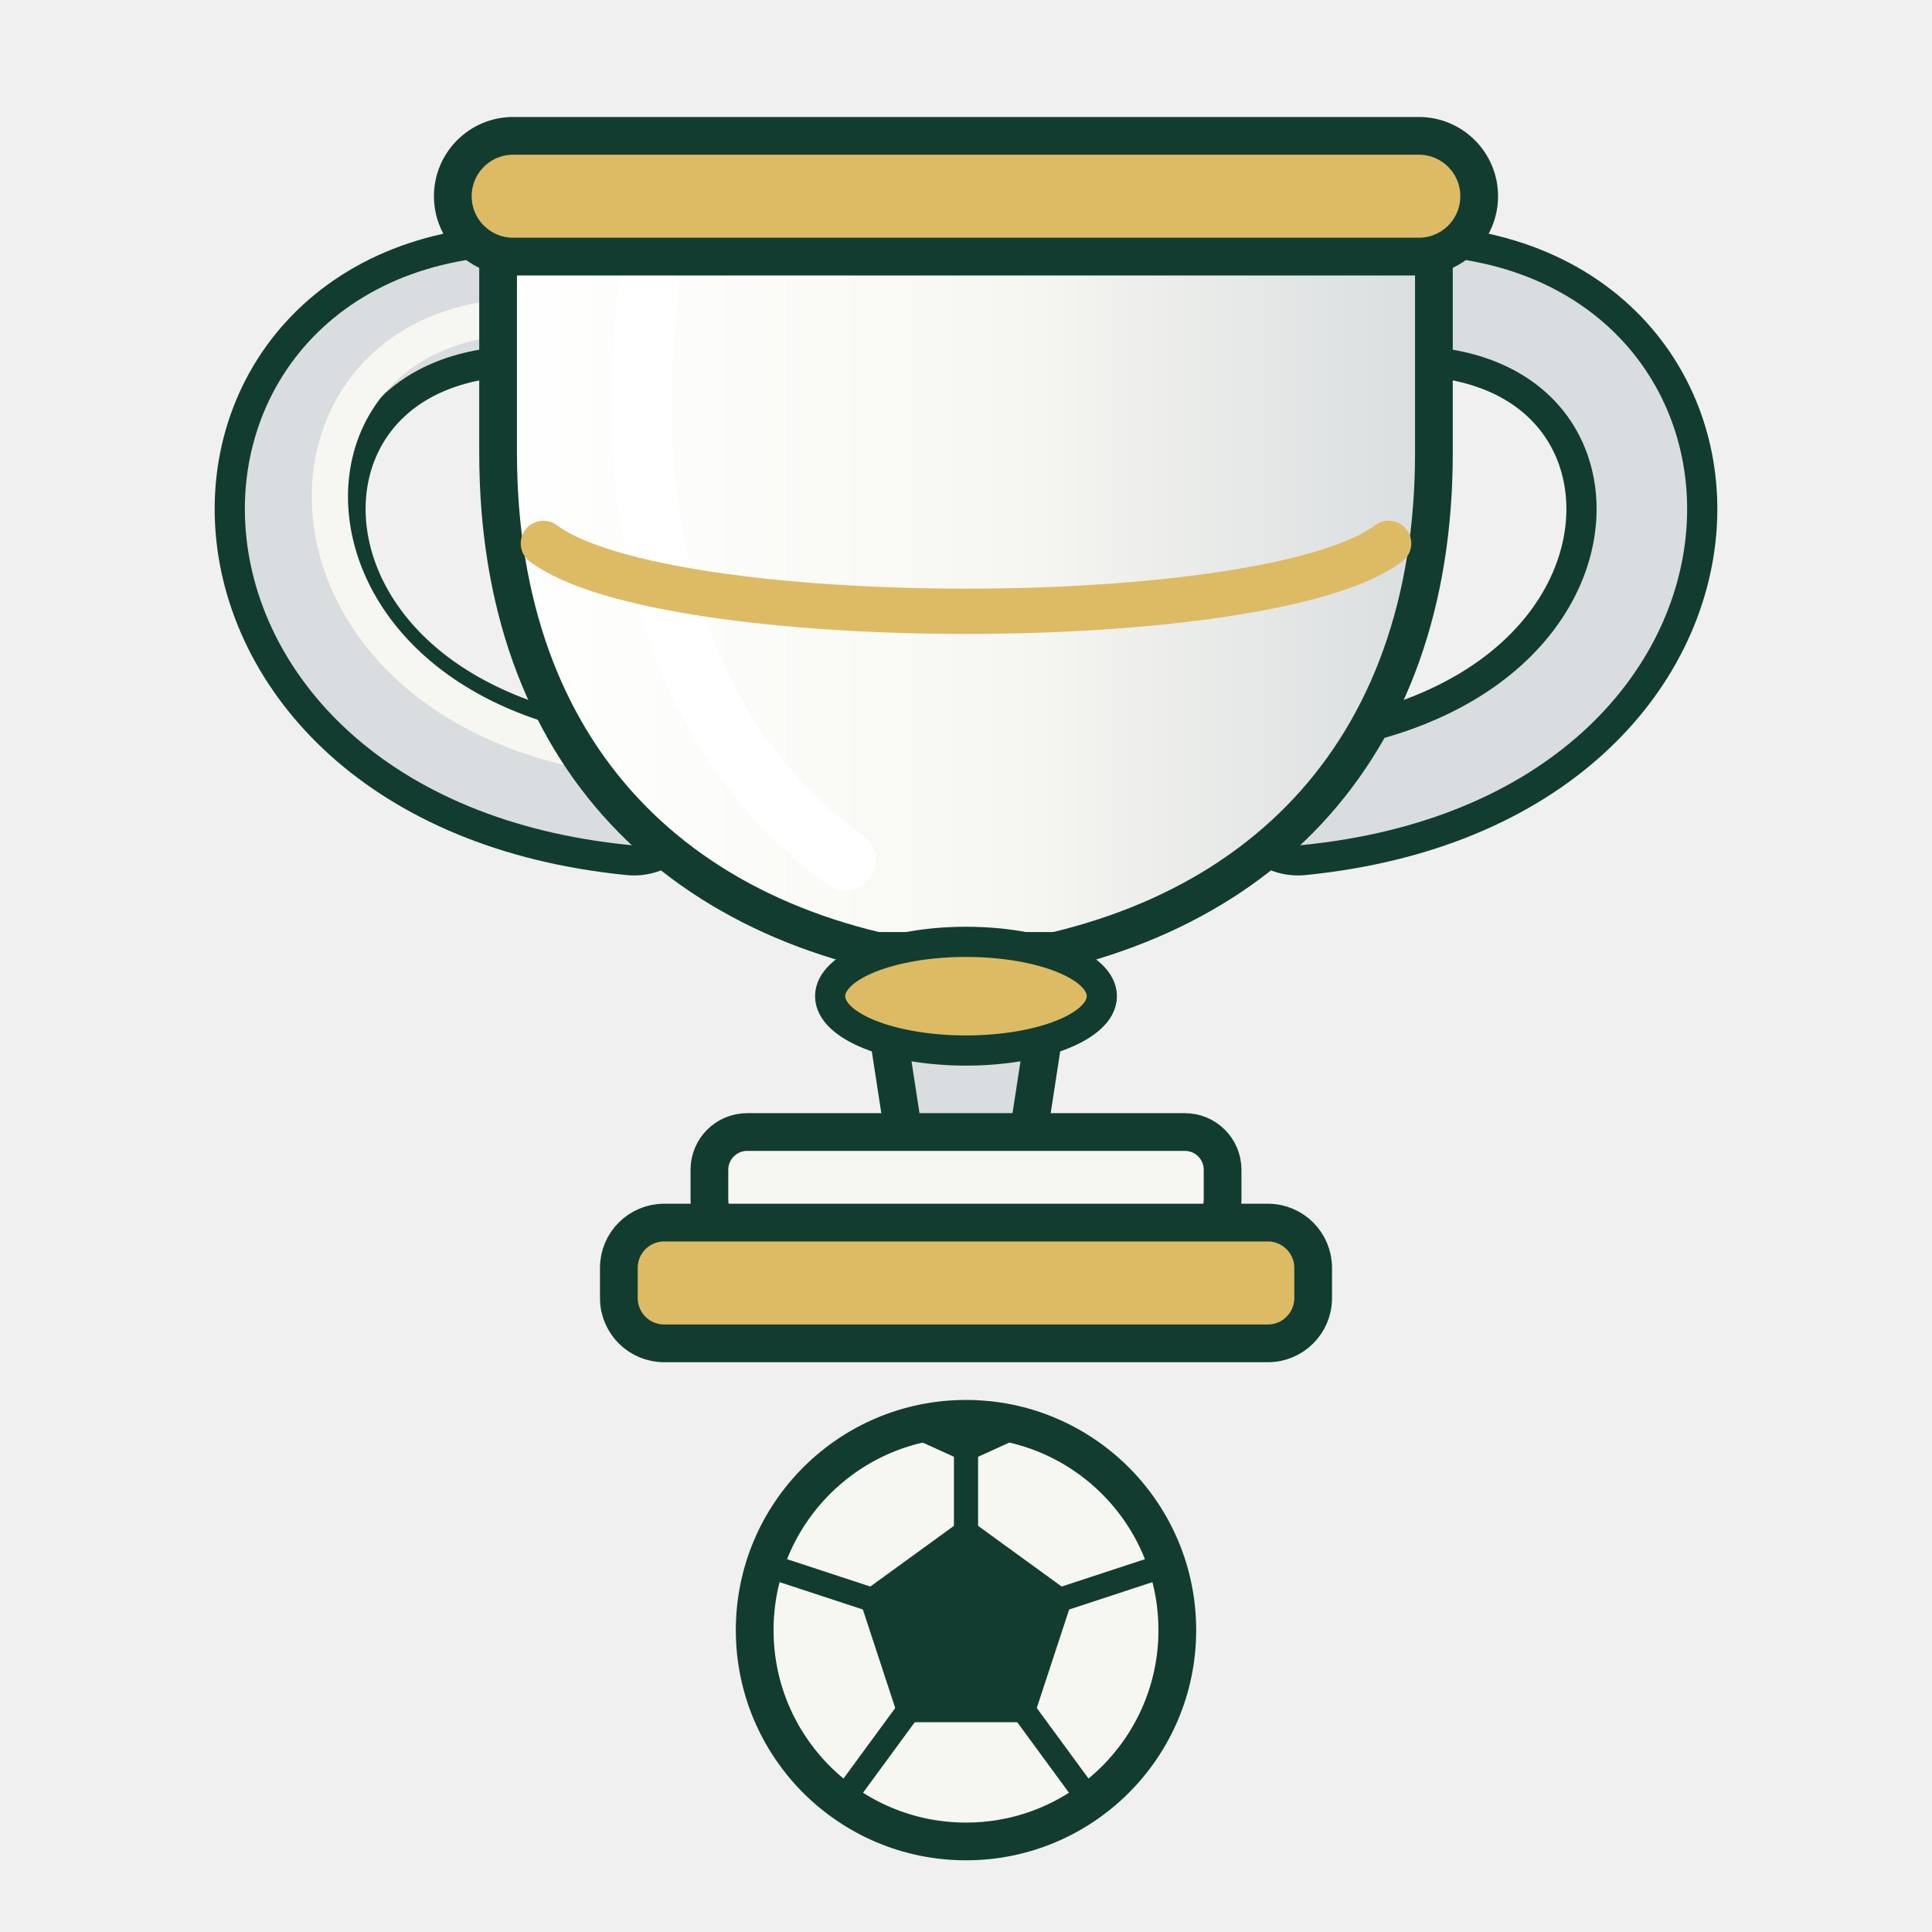
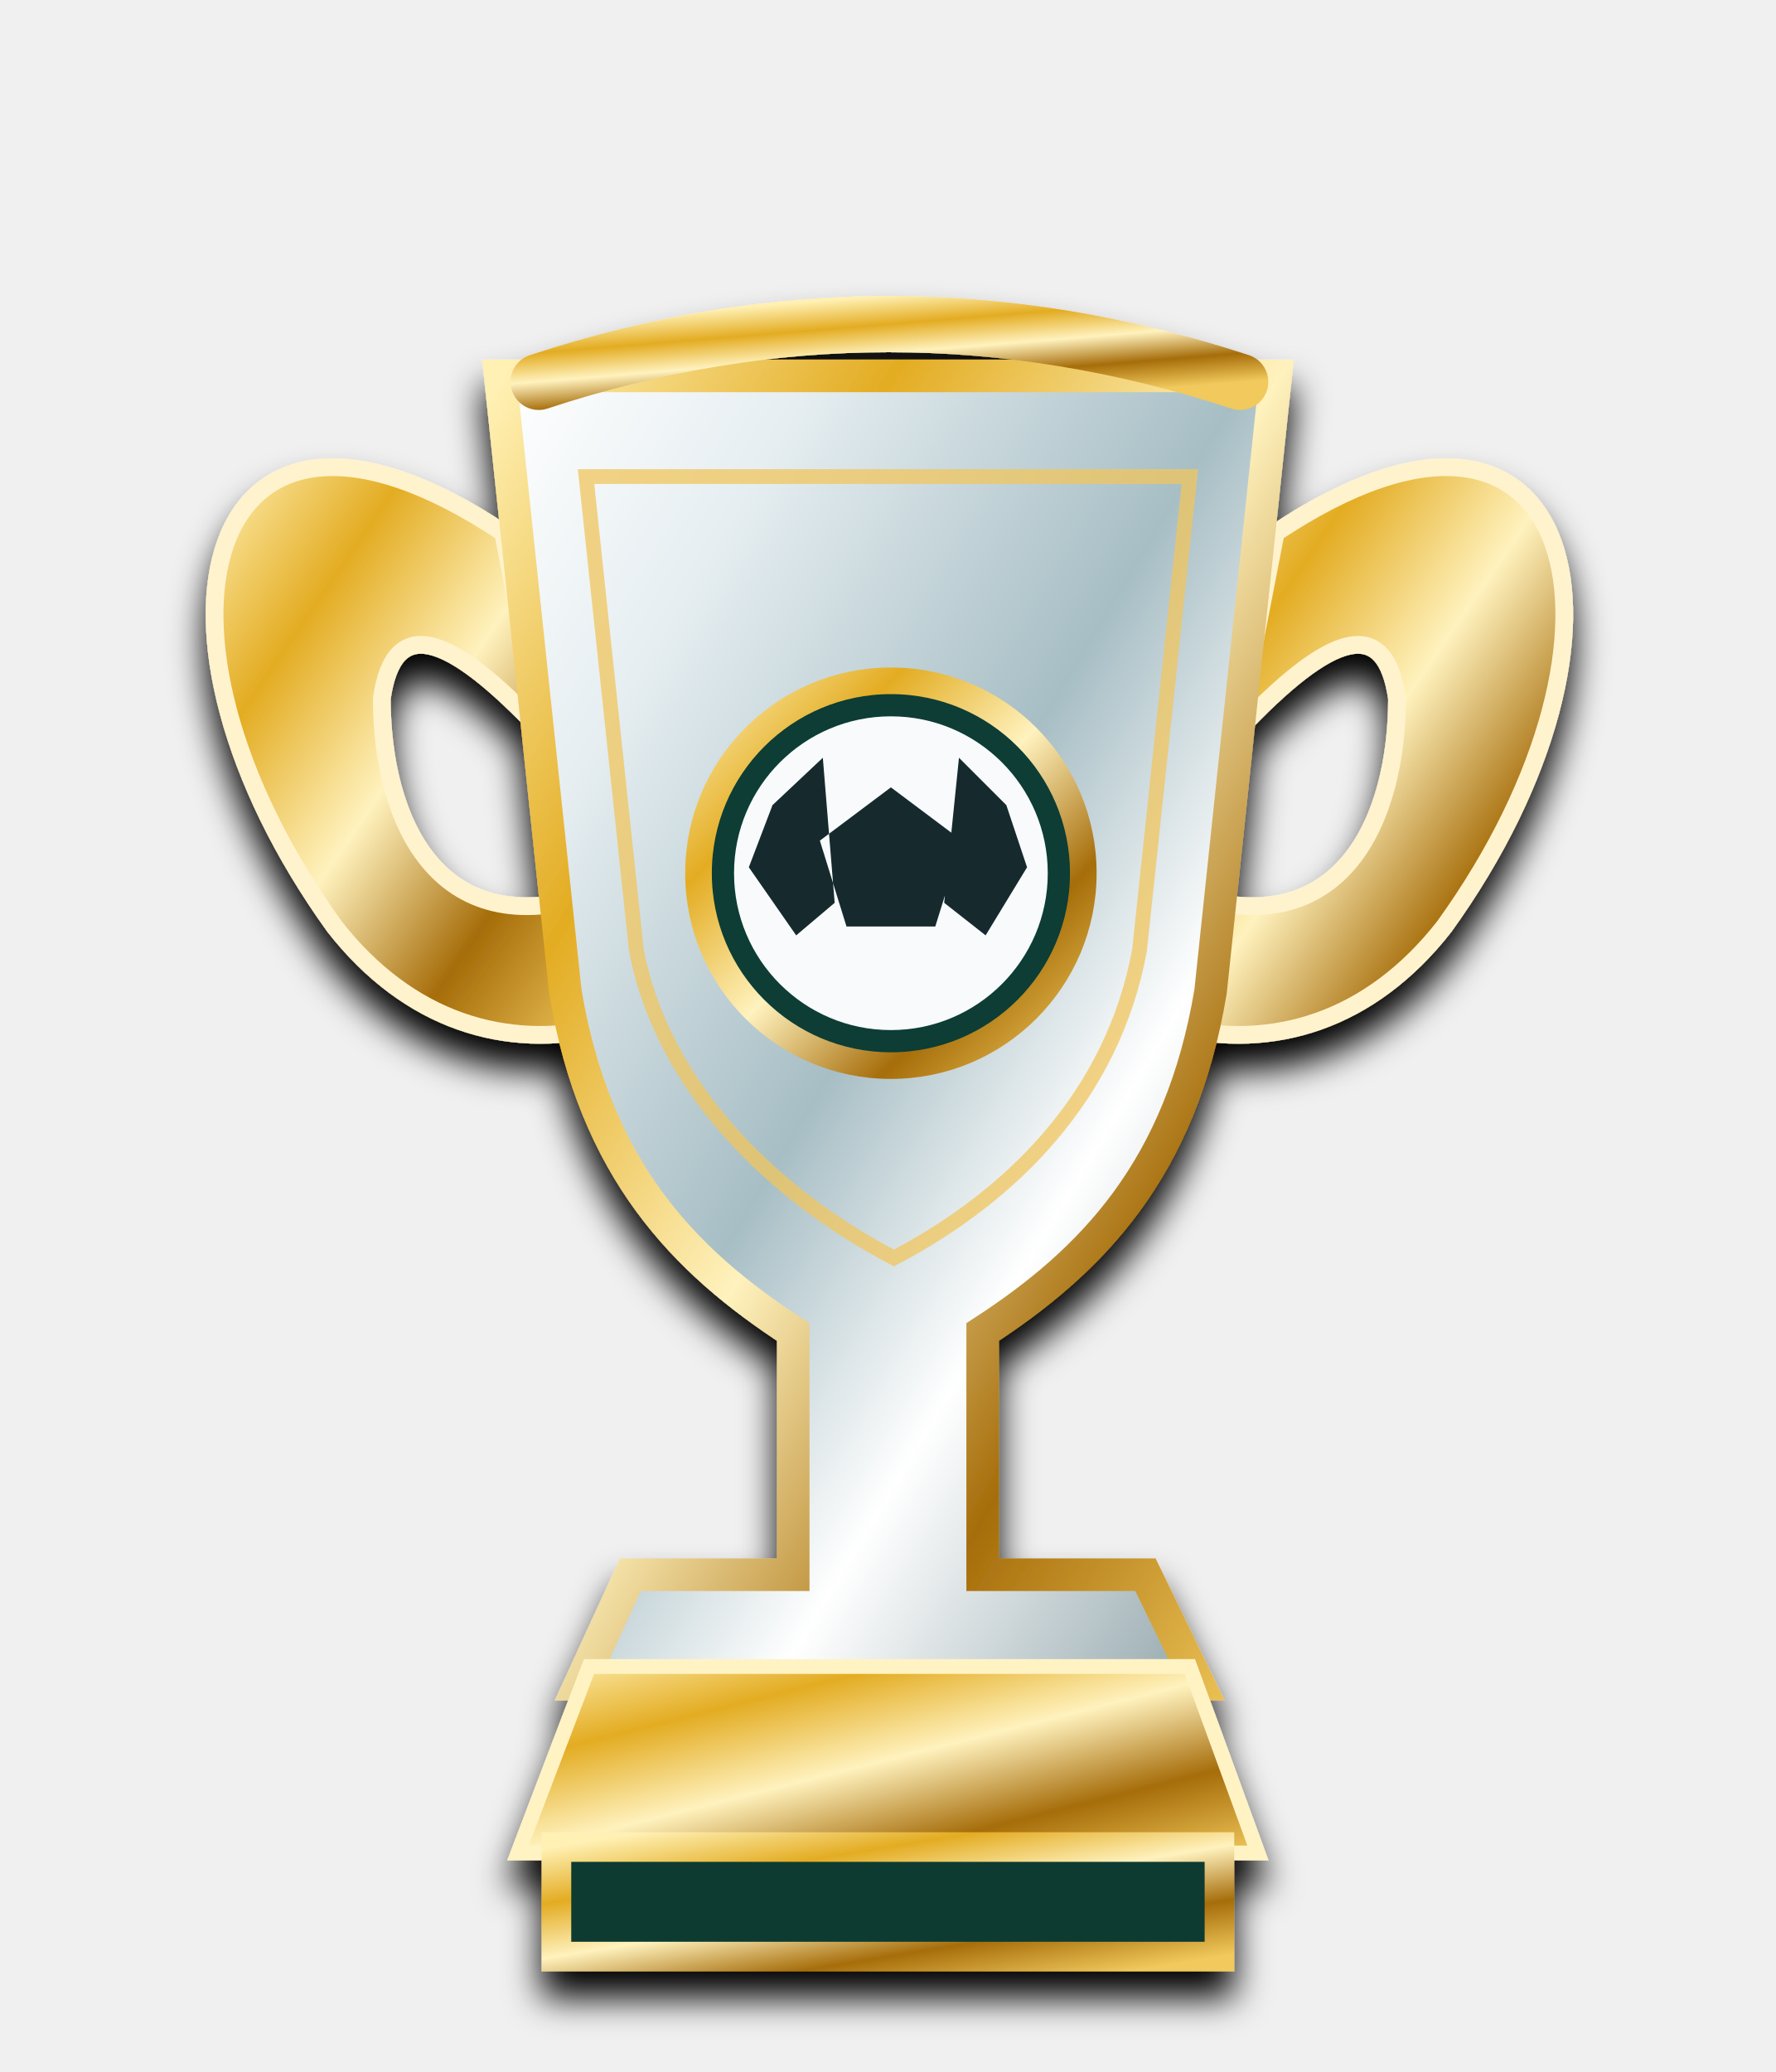
- <svg xmlns="http://www.w3.org/2000/svg" viewBox="0 0 128 128" role="img" aria-label="Білий суперкубок">
+ <svg xmlns="http://www.w3.org/2000/svg" width="600" height="700" viewBox="0 0 600 700">
  <defs>
-     <linearGradient id="sc-w" x1="0" x2="1">
-       <stop offset="0" stop-color="#FFFFFF" />
-       <stop offset=".55" stop-color="#F7F7F2" />
-       <stop offset="1" stop-color="#D9DDDF" />
+     <linearGradient id="silver" x1="0" y1="0" x2="1" y2="1">
+       <stop stop-color="#fff" />
+       <stop offset=".2" stop-color="#E6EEF1" />
+       <stop offset=".48" stop-color="#A7BEC5" />
+       <stop offset=".68" stop-color="#fff" />
+       <stop offset="1" stop-color="#8299A0" />
    </linearGradient>
-     <clipPath id="sc-b">
-       <circle cx="64" cy="108" r="14" />
-     </clipPath>
+     <linearGradient id="gold" x1="0" y1="0" x2="1" y2="1">
+       <stop stop-color="#fff0b3" />
+       <stop offset=".25" stop-color="#e3ac22" />
+       <stop offset=".5" stop-color="#fff2be" />
+       <stop offset=".75" stop-color="#a66d0a" />
+       <stop offset="1" stop-color="#f1c95c" />
+     </linearGradient>
+     <filter id="sh">
+       <feGaussianBlur in="SourceAlpha" stdDeviation="6" />
+       <feOffset dy="9" />
+       <feMerge>
+         <feMergeNode />
+         <feMergeNode in="SourceGraphic" />
+       </feMerge>
+     </filter>
  </defs>
-   <path d="M37 20C13 18 12 50 42 53M91 20c24-2 25 30-5 33" fill="none" stroke="#123C30" stroke-width="10" stroke-linecap="round" />
-   <path d="M37 20C13 18 12 50 42 53M91 20c24-2 25 30-5 33" fill="none" stroke="#D9DDDF" stroke-width="6" stroke-linecap="round" />
-   <path d="M36 21C17 20 16 46 40 50" fill="none" stroke="#F7F7F2" stroke-width="2.4" stroke-linecap="round" />
-   <path d="M33 13h62v17c0 20-12 32-31 34-19-2-31-14-31-34z" fill="url(#sc-w)" stroke="#123C30" stroke-width="2.5" stroke-linejoin="round" />
-   <path d="M43 19c-2 16 2 30 13 38" fill="none" stroke="#FFFFFF" stroke-width="4" stroke-linecap="round" opacity=".95" />
-   <path d="M36 36c8 6 48 6 56 0" fill="none" stroke="#DDBB64" stroke-width="3" stroke-linecap="round" />
-   <rect x="30" y="9" width="68" height="8" rx="4" fill="#DDBB64" stroke="#123C30" stroke-width="2.5" />
-   <path d="M58 63h12l-2 13h-8z" fill="#D9DDDF" stroke="#123C30" stroke-width="2.5" stroke-linejoin="round" />
-   <ellipse cx="64" cy="66" rx="9" ry="3.6" fill="#DDBB64" stroke="#123C30" stroke-width="2" />
-   <rect x="47" y="75" width="34" height="7" rx="2.5" fill="#F7F7F2" stroke="#123C30" stroke-width="2.5" />
-   <rect x="41" y="81" width="46" height="8" rx="3" fill="#DDBB64" stroke="#123C30" stroke-width="2.5" />
-   <circle cx="64" cy="108" r="14" fill="#F7F7F2" />
-   <g clip-path="url(#sc-b)" fill="#123C30" stroke="#123C30" stroke-width="1.6" stroke-linejoin="round">
-     <path d="M64 101.500l6.2 4.5-2.4 7.300h-7.600l-2.4-7.300z" />
-     <path d="M64 101.500V94M70.2 106l7-2.300M67.8 113.300l4.4 6M60.2 113.300l-4.4 6M57.8 106l-7-2.3" fill="none" />
-     <path d="M58.5 93.500L64 96l5.5-2.500L68 90h-8zM77 100l1 6 4.5 3.5 3-3.5-2.5-7.500zM73 119l4.5-4.5 5.5.5-2 6-6 3.500zM55 119l-4.5-4.5-5.5.5 2 6 6 3.500zM51 100l-1 6-4.5 3.5-3-3.5 2.5-7.500z" />
+   <g filter="url(#sh)">
+     <path d="M170 180 C68 112 41 213 113 313 C138 345 171 355 204 347 L201 302 C147 320 129 276 129 236 C133 208 151 213 183 247 Z" fill="url(#gold)" stroke="#FFF3CE" stroke-width="6" />
+     <path d="M431 180 C533 112 560 213 488 313 C463 345 430 355 397 347 L400 302 C454 320 472 276 472 236 C468 208 450 213 418 247 Z" fill="url(#gold)" stroke="#FFF3CE" stroke-width="6" />
+     <path d="M169 127 L431 127 L409 335 C399 395 369 426 332 450 L332 532 L387 532 L405 569 L196 569 L213 532 L268 532 L268 450 C231 426 201 395 191 335 Z" fill="url(#silver)" stroke="url(#gold)" stroke-width="11" />
+     <path d="M198 161 L402 161 L385 321 C376 370 342 404 302 425 C262 404 224 368 215 321 Z" fill="none" stroke="#F0C65D" stroke-width="5" opacity=".75" />
+     <path d="M182 129 Q300 90 419 129" fill="none" stroke="url(#gold)" stroke-width="19" stroke-linecap="round" />
+     <path d="M199 563 H402 L425 626 H175 Z" fill="url(#gold)" stroke="#FFF3C4" stroke-width="5" />
+     <path d="M188 624 H412 V661 H188 Z" fill="#083B32" stroke="url(#gold)" stroke-width="10" />
+     <circle cx="301" cy="295" r="65" fill="#073D34" stroke="url(#gold)" stroke-width="9" />
+     <circle cx="301" cy="295" r="53" fill="#F8FAFC" />
+     <path d="M301 266 l24 18 -9 29 h-30 l-9-29 Z M278 256 L261 272 L253 293 L269 316 L282 305 M324 256 L340 272 L347 293 L333 316 L319 305" fill="#13292F" />
  </g>
-   <circle cx="64" cy="108" r="14" fill="none" stroke="#123C30" stroke-width="2.5" />
</svg>
